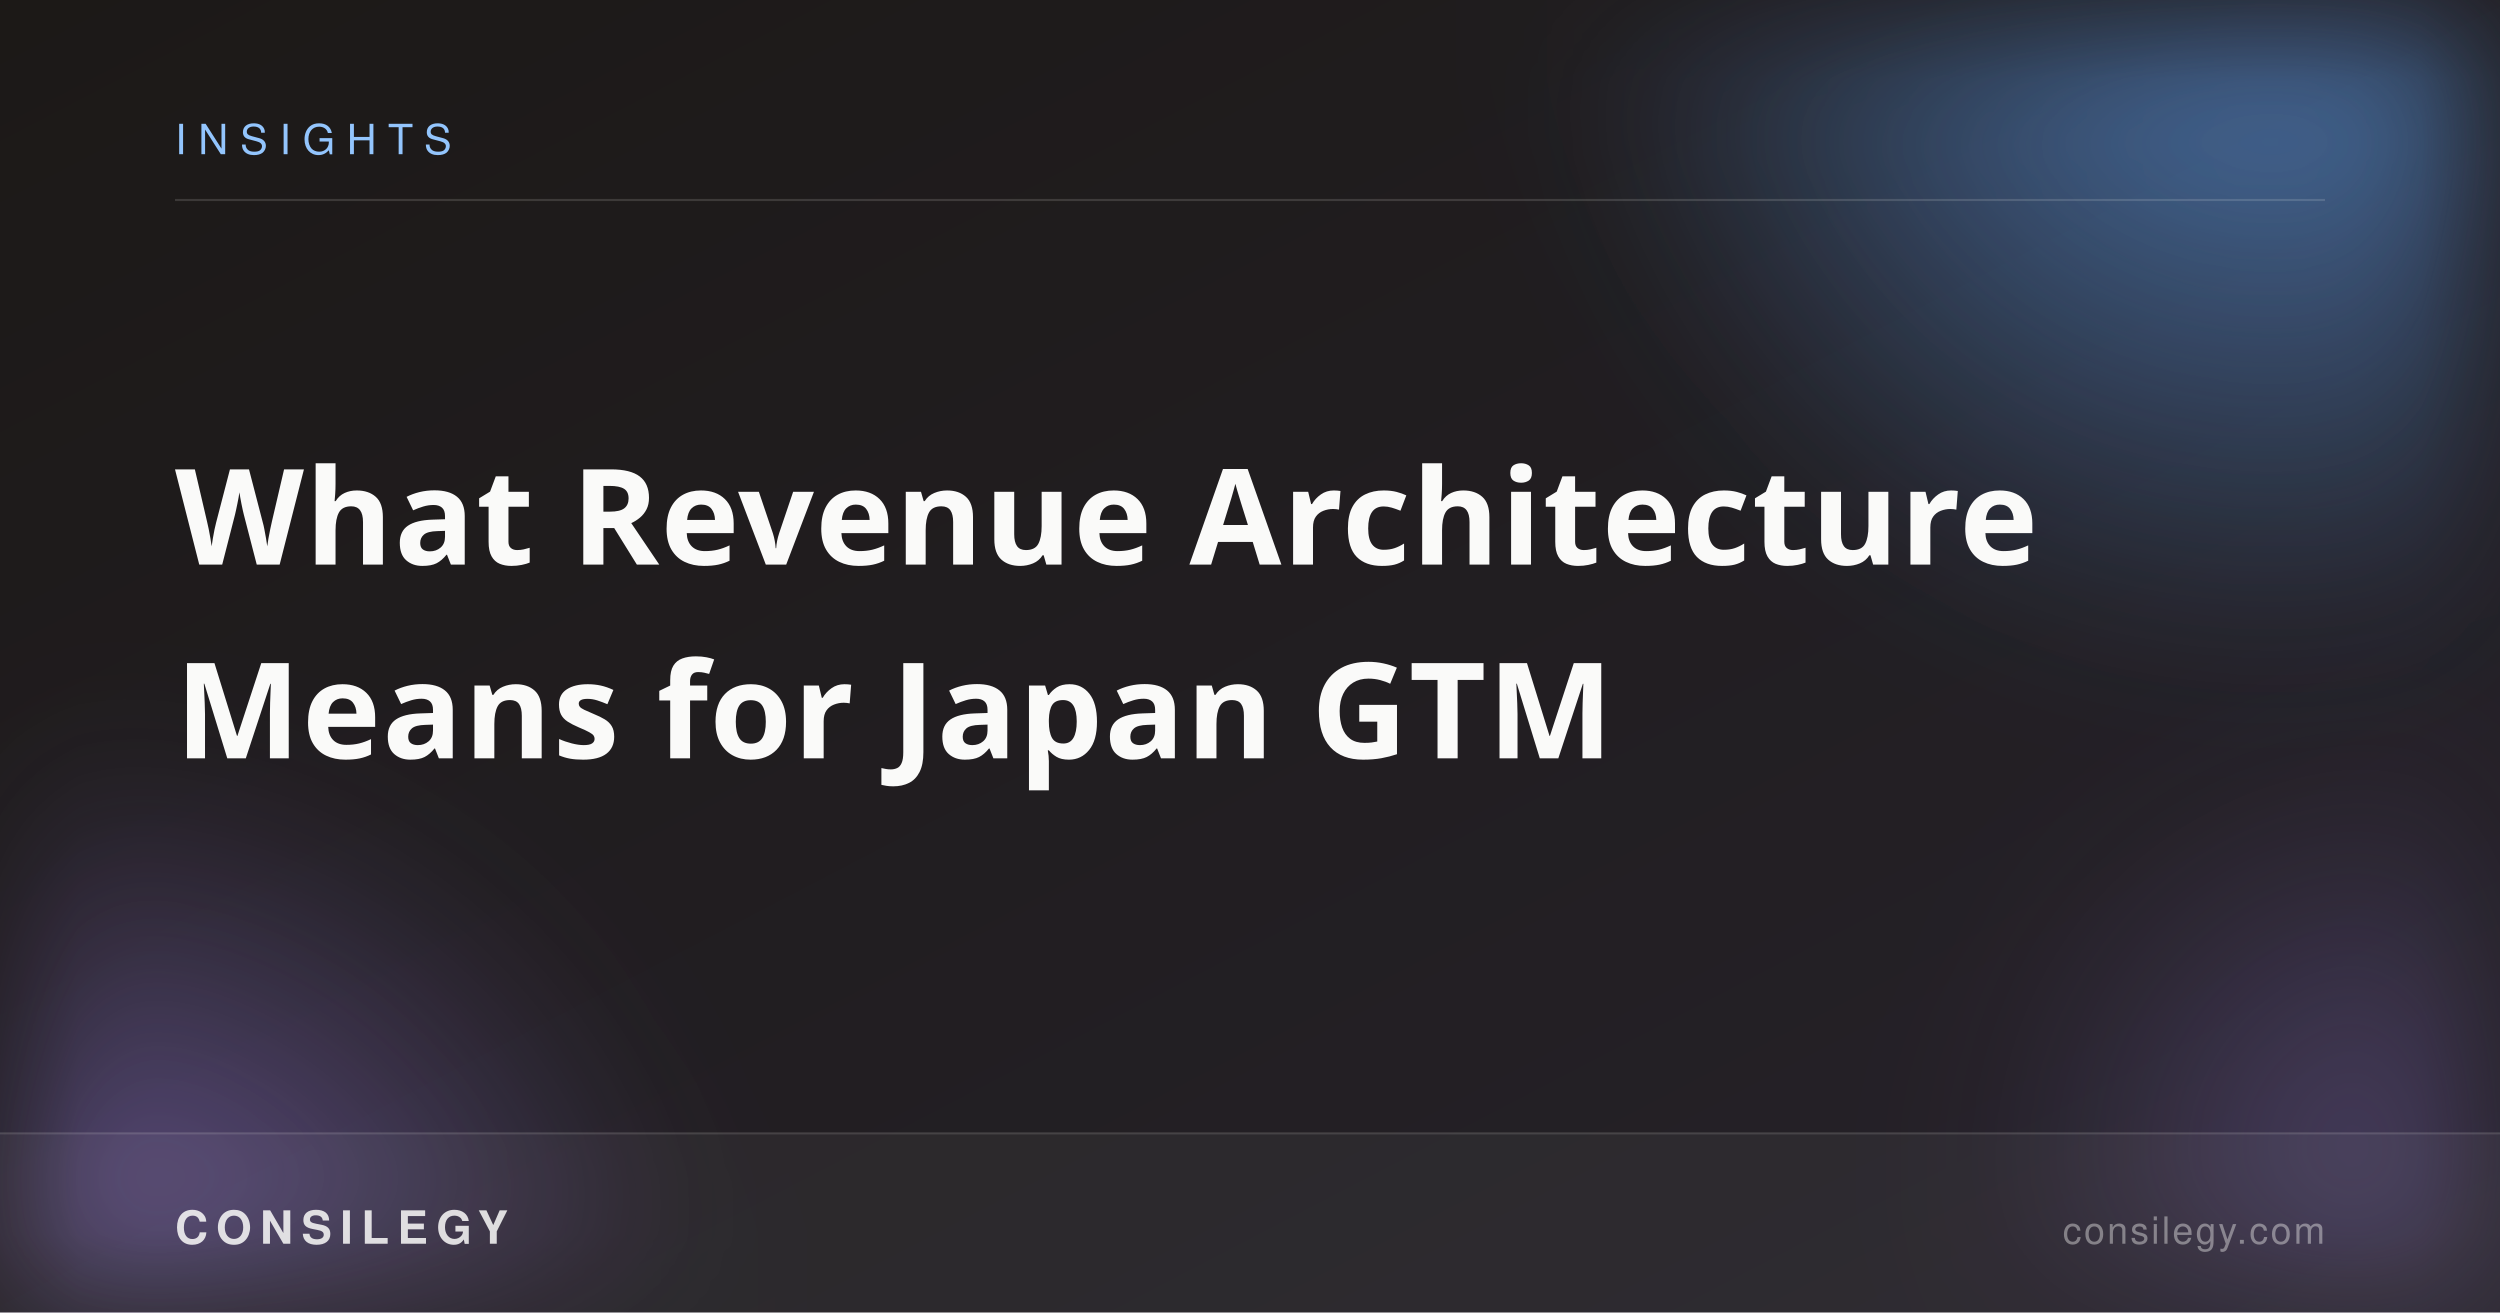
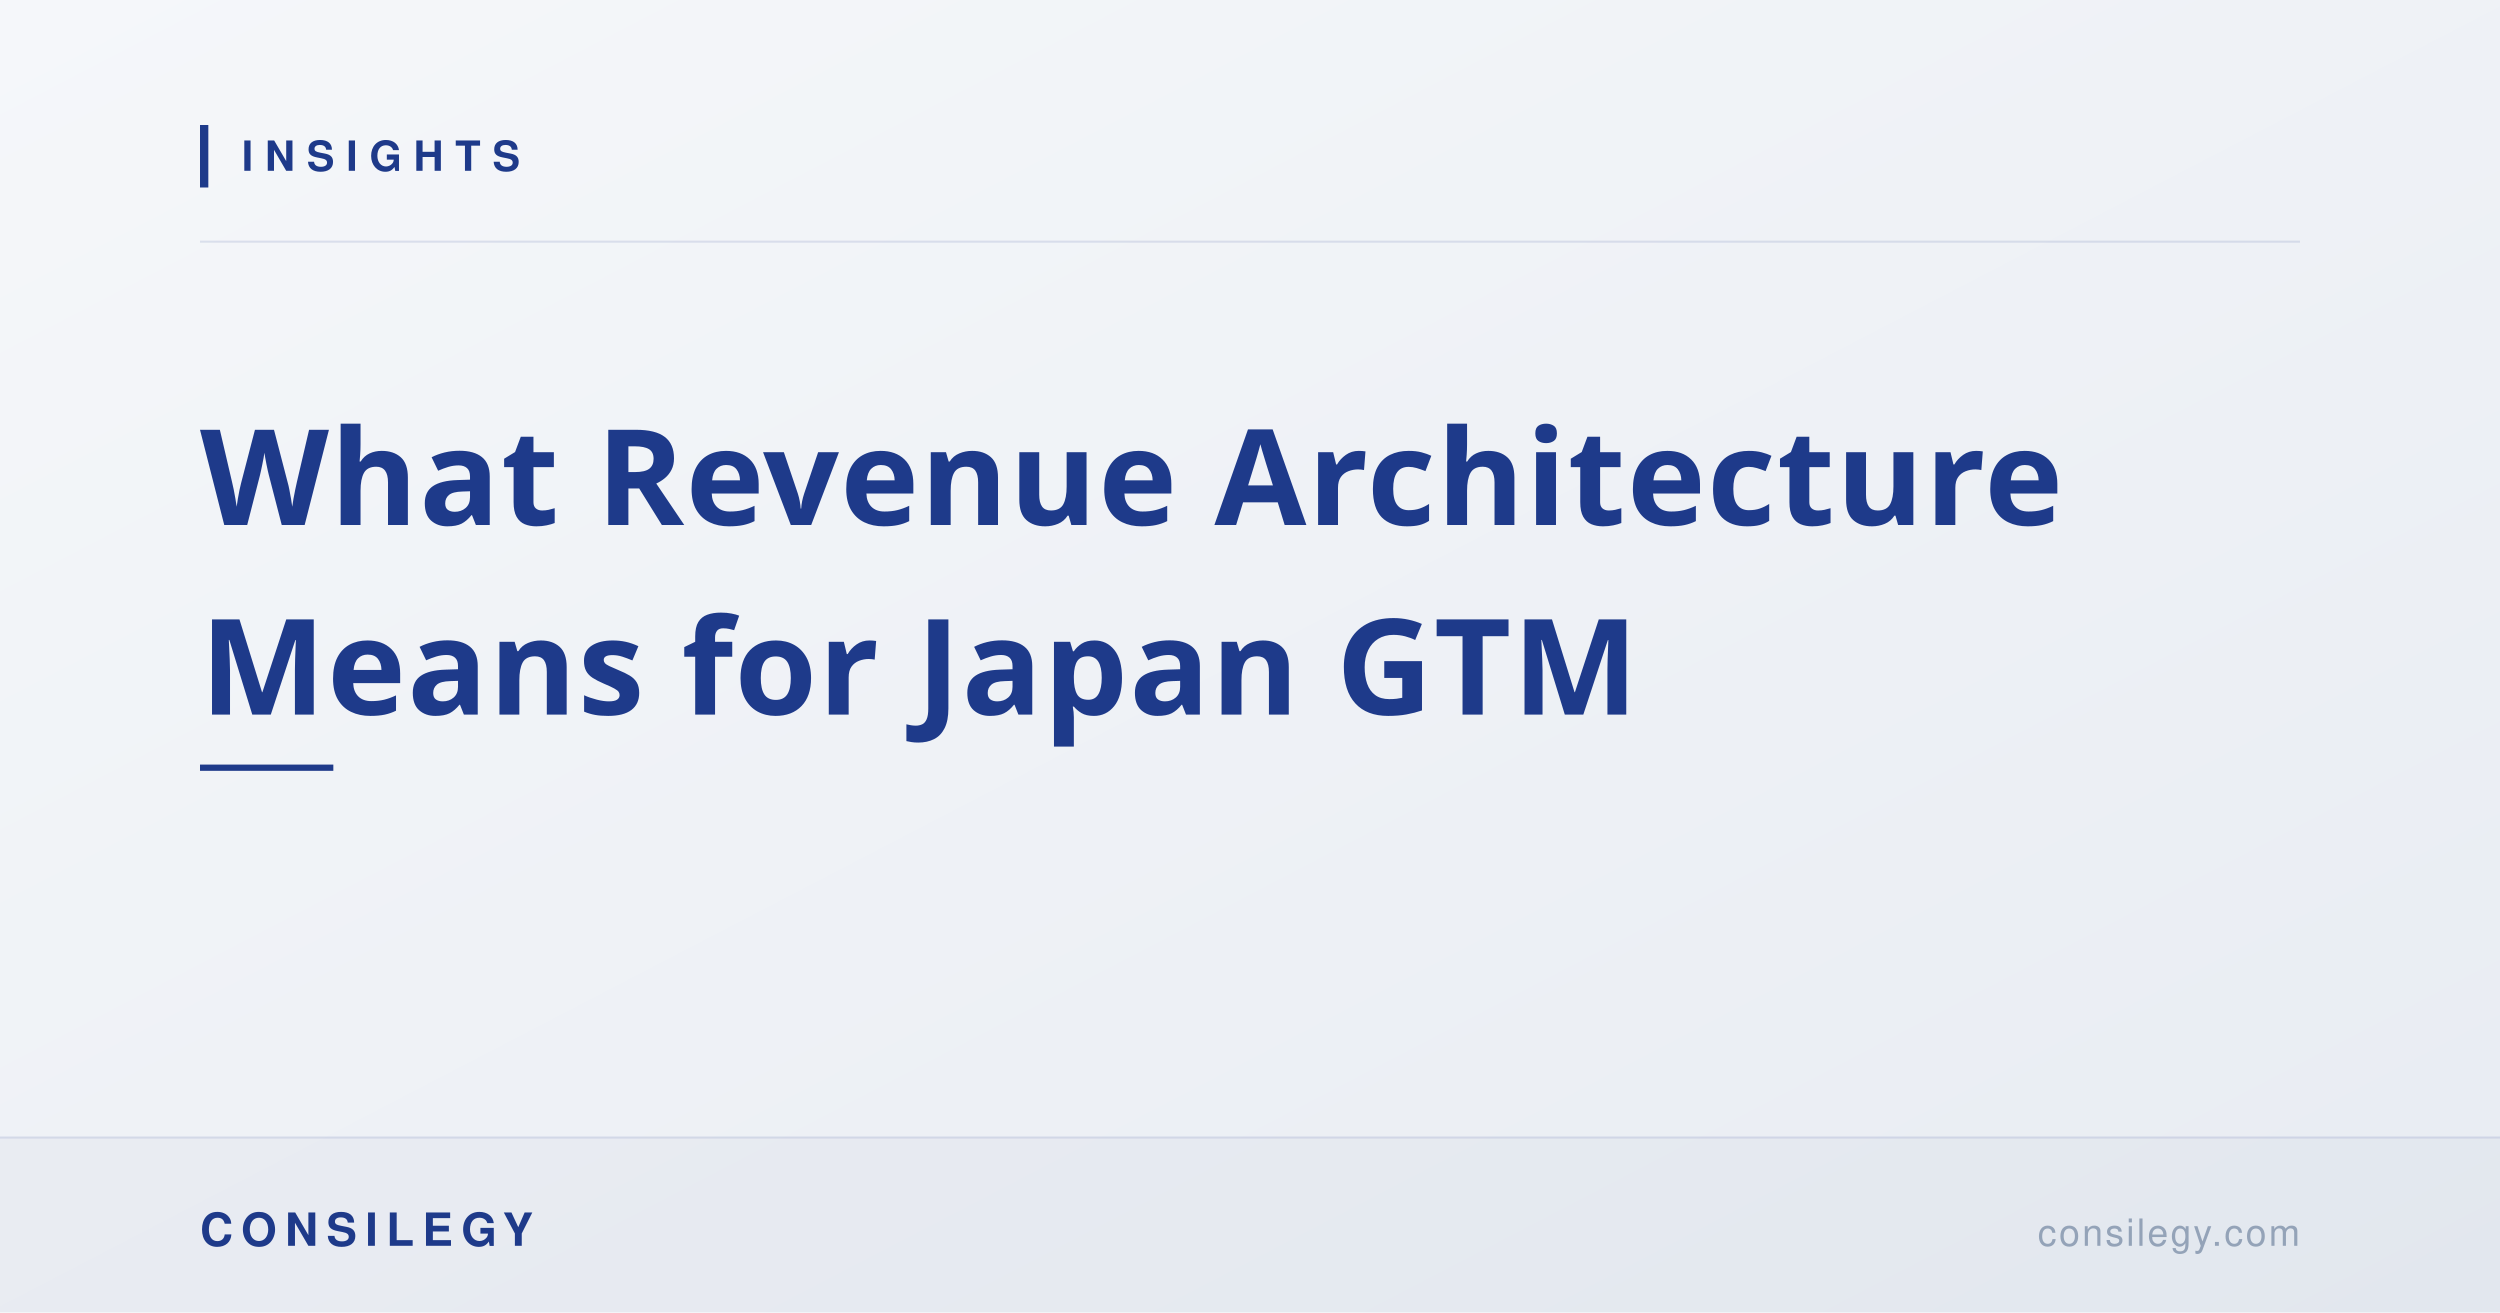
<svg xmlns="http://www.w3.org/2000/svg" viewBox="0 0 1200 630" width="1200" height="630">
  <defs>
    <linearGradient id="bg" x1="0%" y1="0%" x2="100%" y2="100%">
-       <stop offset="0%" stop-color="#1C1917" />
-       <stop offset="100%" stop-color="#26222A" />
+       <stop offset="0%" stop-color="#F5F7FA" />
+       <stop offset="100%" stop-color="#E8ECF2" />
    </linearGradient>
-     <radialGradient id="orbBlue" cx="50%" cy="50%" r="50%">
-       <stop offset="0%" stop-color="#60A5FA" stop-opacity="0.68" />
-       <stop offset="100%" stop-color="#60A5FA" stop-opacity="0" />
-     </radialGradient>
-     <radialGradient id="orbViolet" cx="50%" cy="50%" r="50%">
-       <stop offset="0%" stop-color="#A78BFA" stop-opacity="0.58" />
-       <stop offset="100%" stop-color="#A78BFA" stop-opacity="0" />
-     </radialGradient>
-     <filter id="soften" x="-50%" y="-50%" width="200%" height="200%">
-       <feGaussianBlur stdDeviation="40" />
-     </filter>
  </defs>
  <rect width="1200" height="630" fill="url(#bg)" />
-   <circle cx="1090" cy="-20" r="340" fill="url(#orbBlue)" filter="url(#soften)" />
-   <circle cx="40" cy="660" r="300" fill="url(#orbViolet)" filter="url(#soften)" />
-   <circle cx="1150" cy="560" r="200" fill="url(#orbViolet)" filter="url(#soften)" opacity="0.5" />
-   <line x1="84" y1="96" x2="1116" y2="96" stroke="#FAFAF9" stroke-opacity="0.14" stroke-width="1" />
-   <text x="84" y="74" font-family="'Helvetica Neue',Helvetica,Arial,sans-serif" font-size="20" font-weight="500" fill="#93C5FD" letter-spacing="0.28em">INSIGHTS</text>
-   <text x="84" y="271" font-family="'Hiragino Sans','Hiragino Kaku Gothic ProN',system-ui,sans-serif" font-size="64" font-weight="600" fill="#FAFAF9" letter-spacing="0.01em">What Revenue Architecture</text>
-   <text x="84" y="364" font-family="'Hiragino Sans','Hiragino Kaku Gothic ProN',system-ui,sans-serif" font-size="64" font-weight="600" fill="#FAFAF9" letter-spacing="0.01em">Means for Japan GTM</text>
-   <rect x="0" y="544" width="1200" height="86" fill="#FAFAF9" fill-opacity="0.045" />
-   <line x1="0" y1="544" x2="1200" y2="544" stroke="#FAFAF9" stroke-opacity="0.14" stroke-width="1" />
-   <text x="84" y="597" font-family="'Helvetica Neue',Helvetica,Arial,sans-serif" font-size="22" font-weight="600" fill="#FAFAF9" fill-opacity="0.85" letter-spacing="0.18em">CONSILEGY</text>
-   <text x="1116" y="597" text-anchor="end" font-family="'Helvetica Neue',Helvetica,Arial,sans-serif" font-size="18" font-weight="400" fill="#FAFAF9" fill-opacity="0.4" letter-spacing="0.06em">consilegy.com</text>
+   <rect x="96" y="60" width="4" height="30" fill="#1E3A8A" />
+   <text x="116" y="82" font-family="'Helvetica Neue',Helvetica,Arial,sans-serif" font-size="20" font-weight="600" fill="#1E3A8A" letter-spacing="0.28em">INSIGHTS</text>
+   <line x1="96" y1="116" x2="1104" y2="116" stroke="#1E3A8A" stroke-opacity="0.12" stroke-width="1" />
+   <text x="96" y="252" font-family="'Hiragino Sans','Hiragino Kaku Gothic ProN',system-ui,sans-serif" font-size="64" font-weight="600" fill="#1E3A8A" letter-spacing="0.01em">What Revenue Architecture</text>
+   <text x="96" y="343" font-family="'Hiragino Sans','Hiragino Kaku Gothic ProN',system-ui,sans-serif" font-size="64" font-weight="600" fill="#1E3A8A" letter-spacing="0.01em">Means for Japan GTM</text>
+   <rect x="96" y="367" width="64" height="3" fill="#1E3A8A" />
+   <rect x="0" y="546" width="1200" height="84" fill="#1E3A8A" fill-opacity="0.035" />
+   <line x1="0" y1="546" x2="1200" y2="546" stroke="#1E3A8A" stroke-opacity="0.12" stroke-width="1" />
+   <text x="96" y="598" font-family="'Helvetica Neue',Helvetica,Arial,sans-serif" font-size="22" font-weight="600" fill="#1E3A8A" letter-spacing="0.18em">CONSILEGY</text>
+   <text x="1104" y="598" text-anchor="end" font-family="'Helvetica Neue',Helvetica,Arial,sans-serif" font-size="18" font-weight="400" fill="#94A3B8" letter-spacing="0.06em">consilegy.com</text>
</svg>
